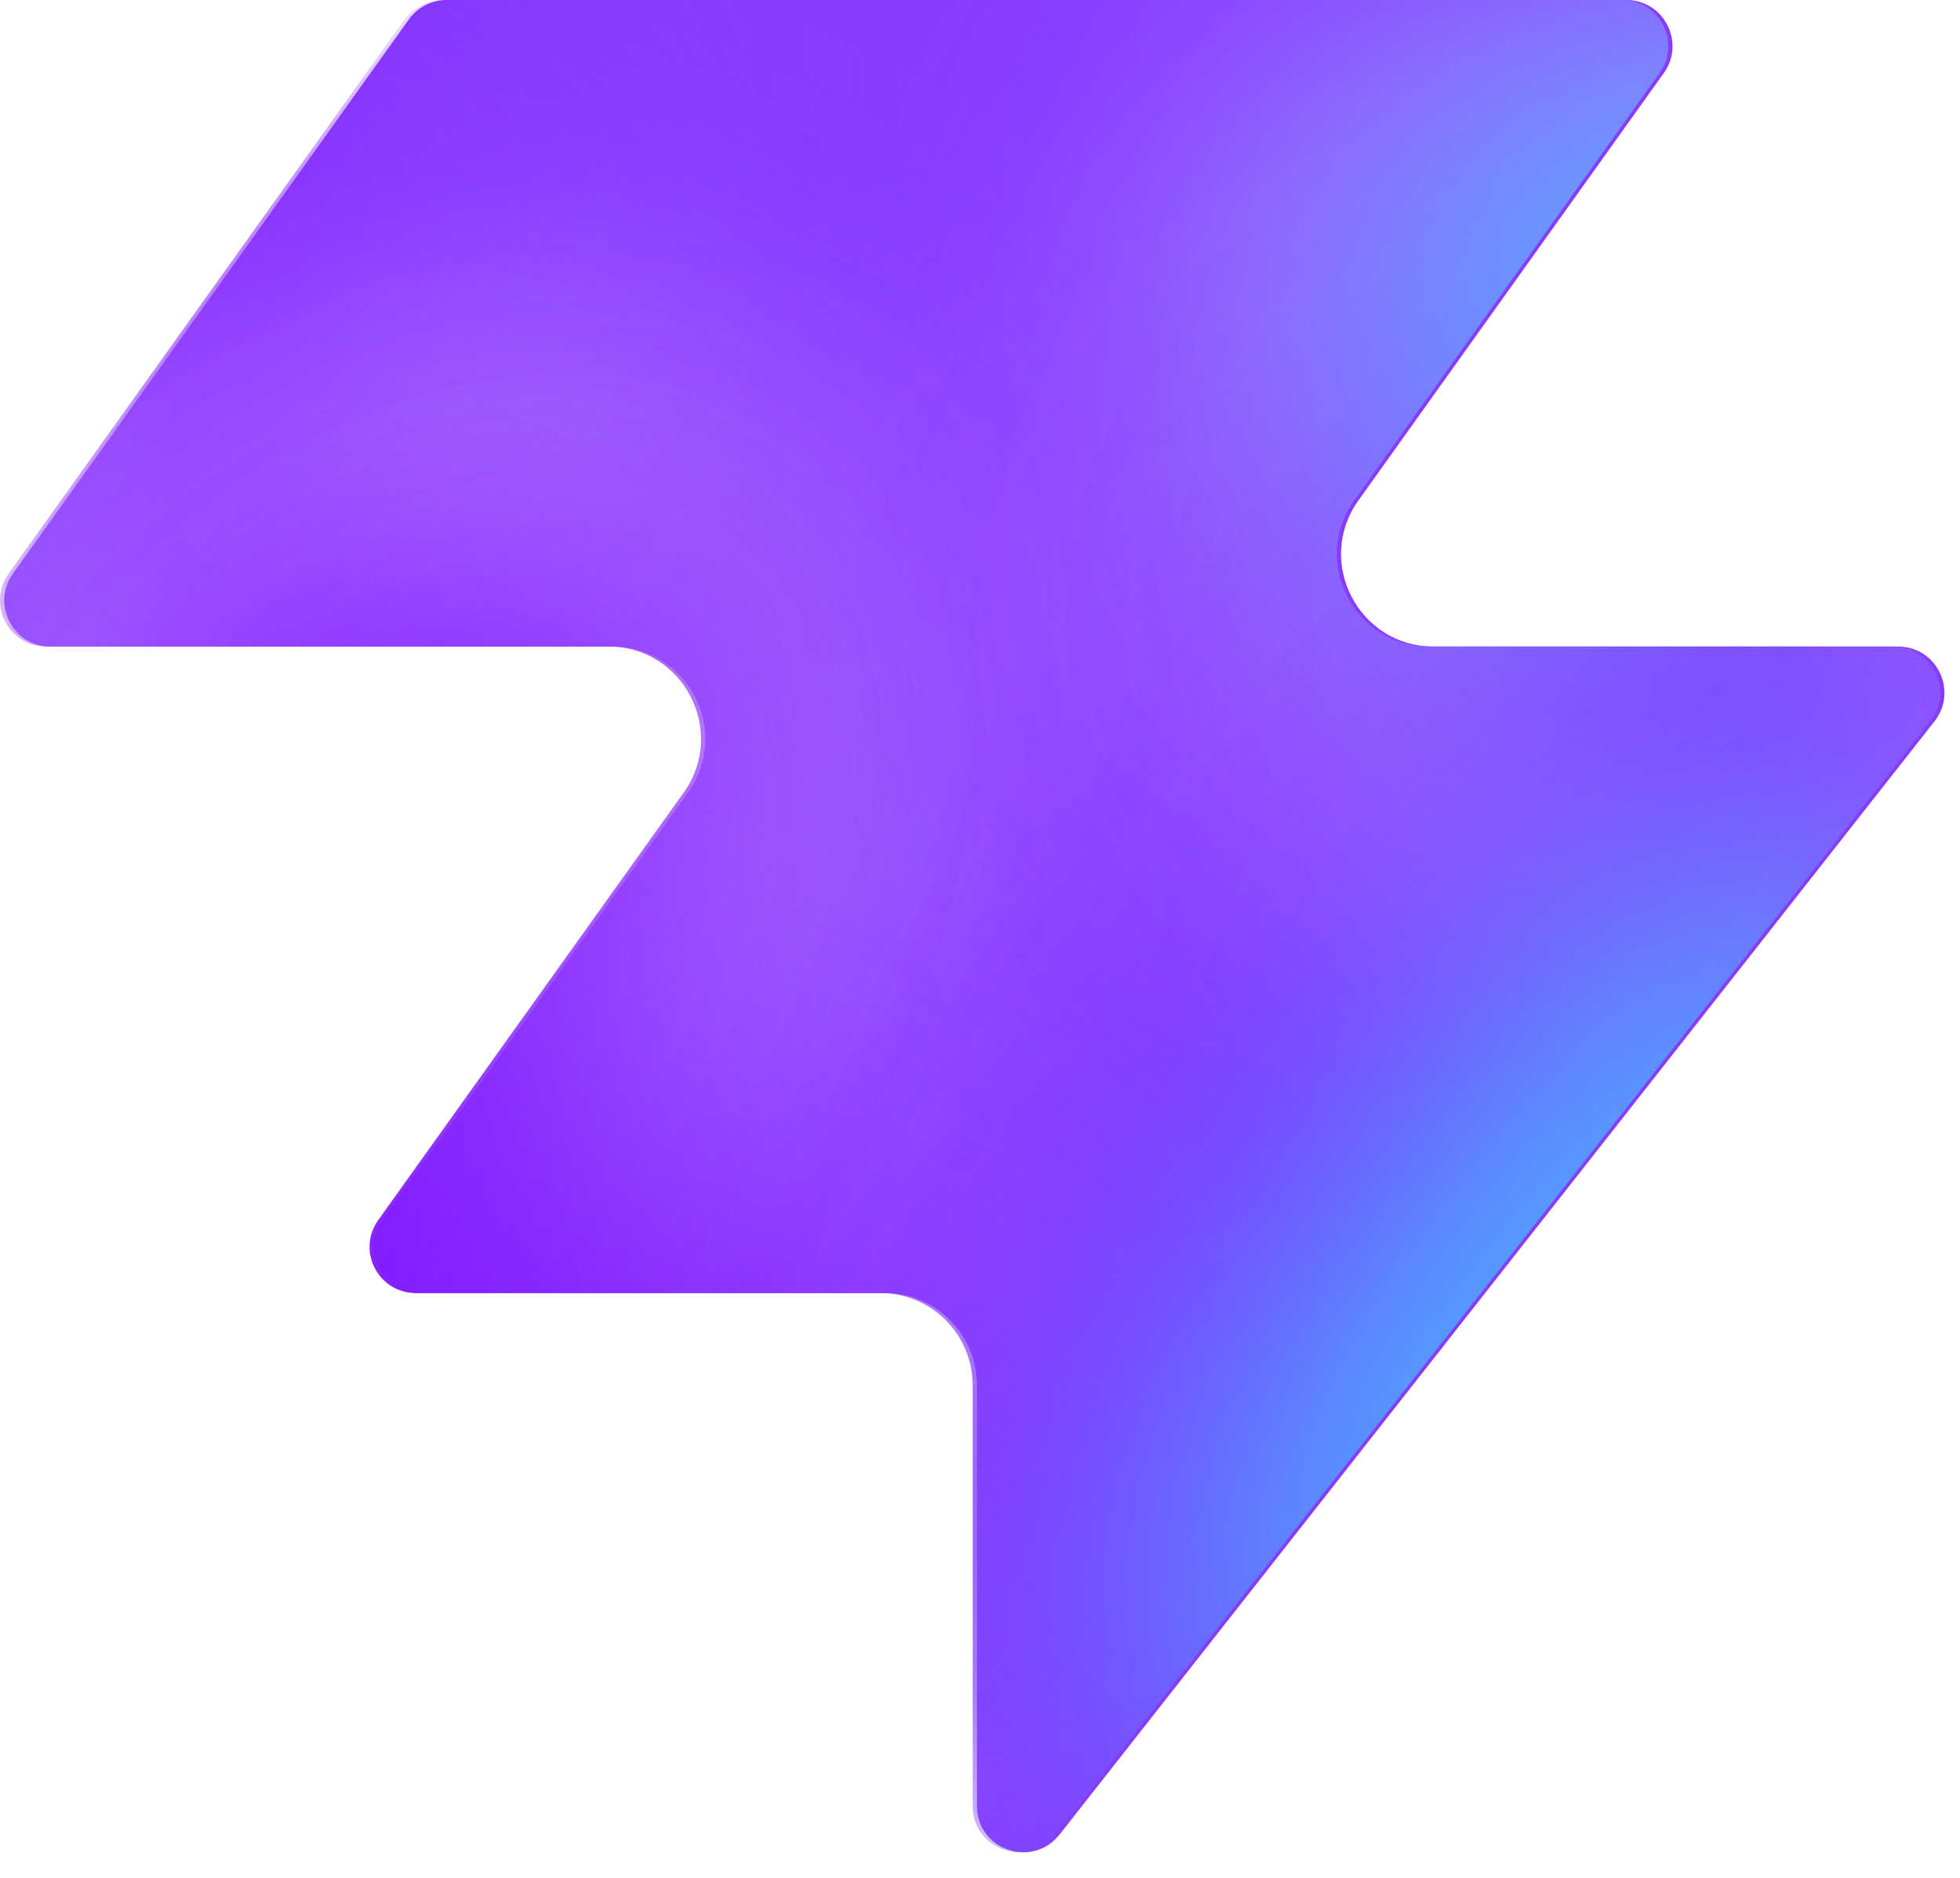
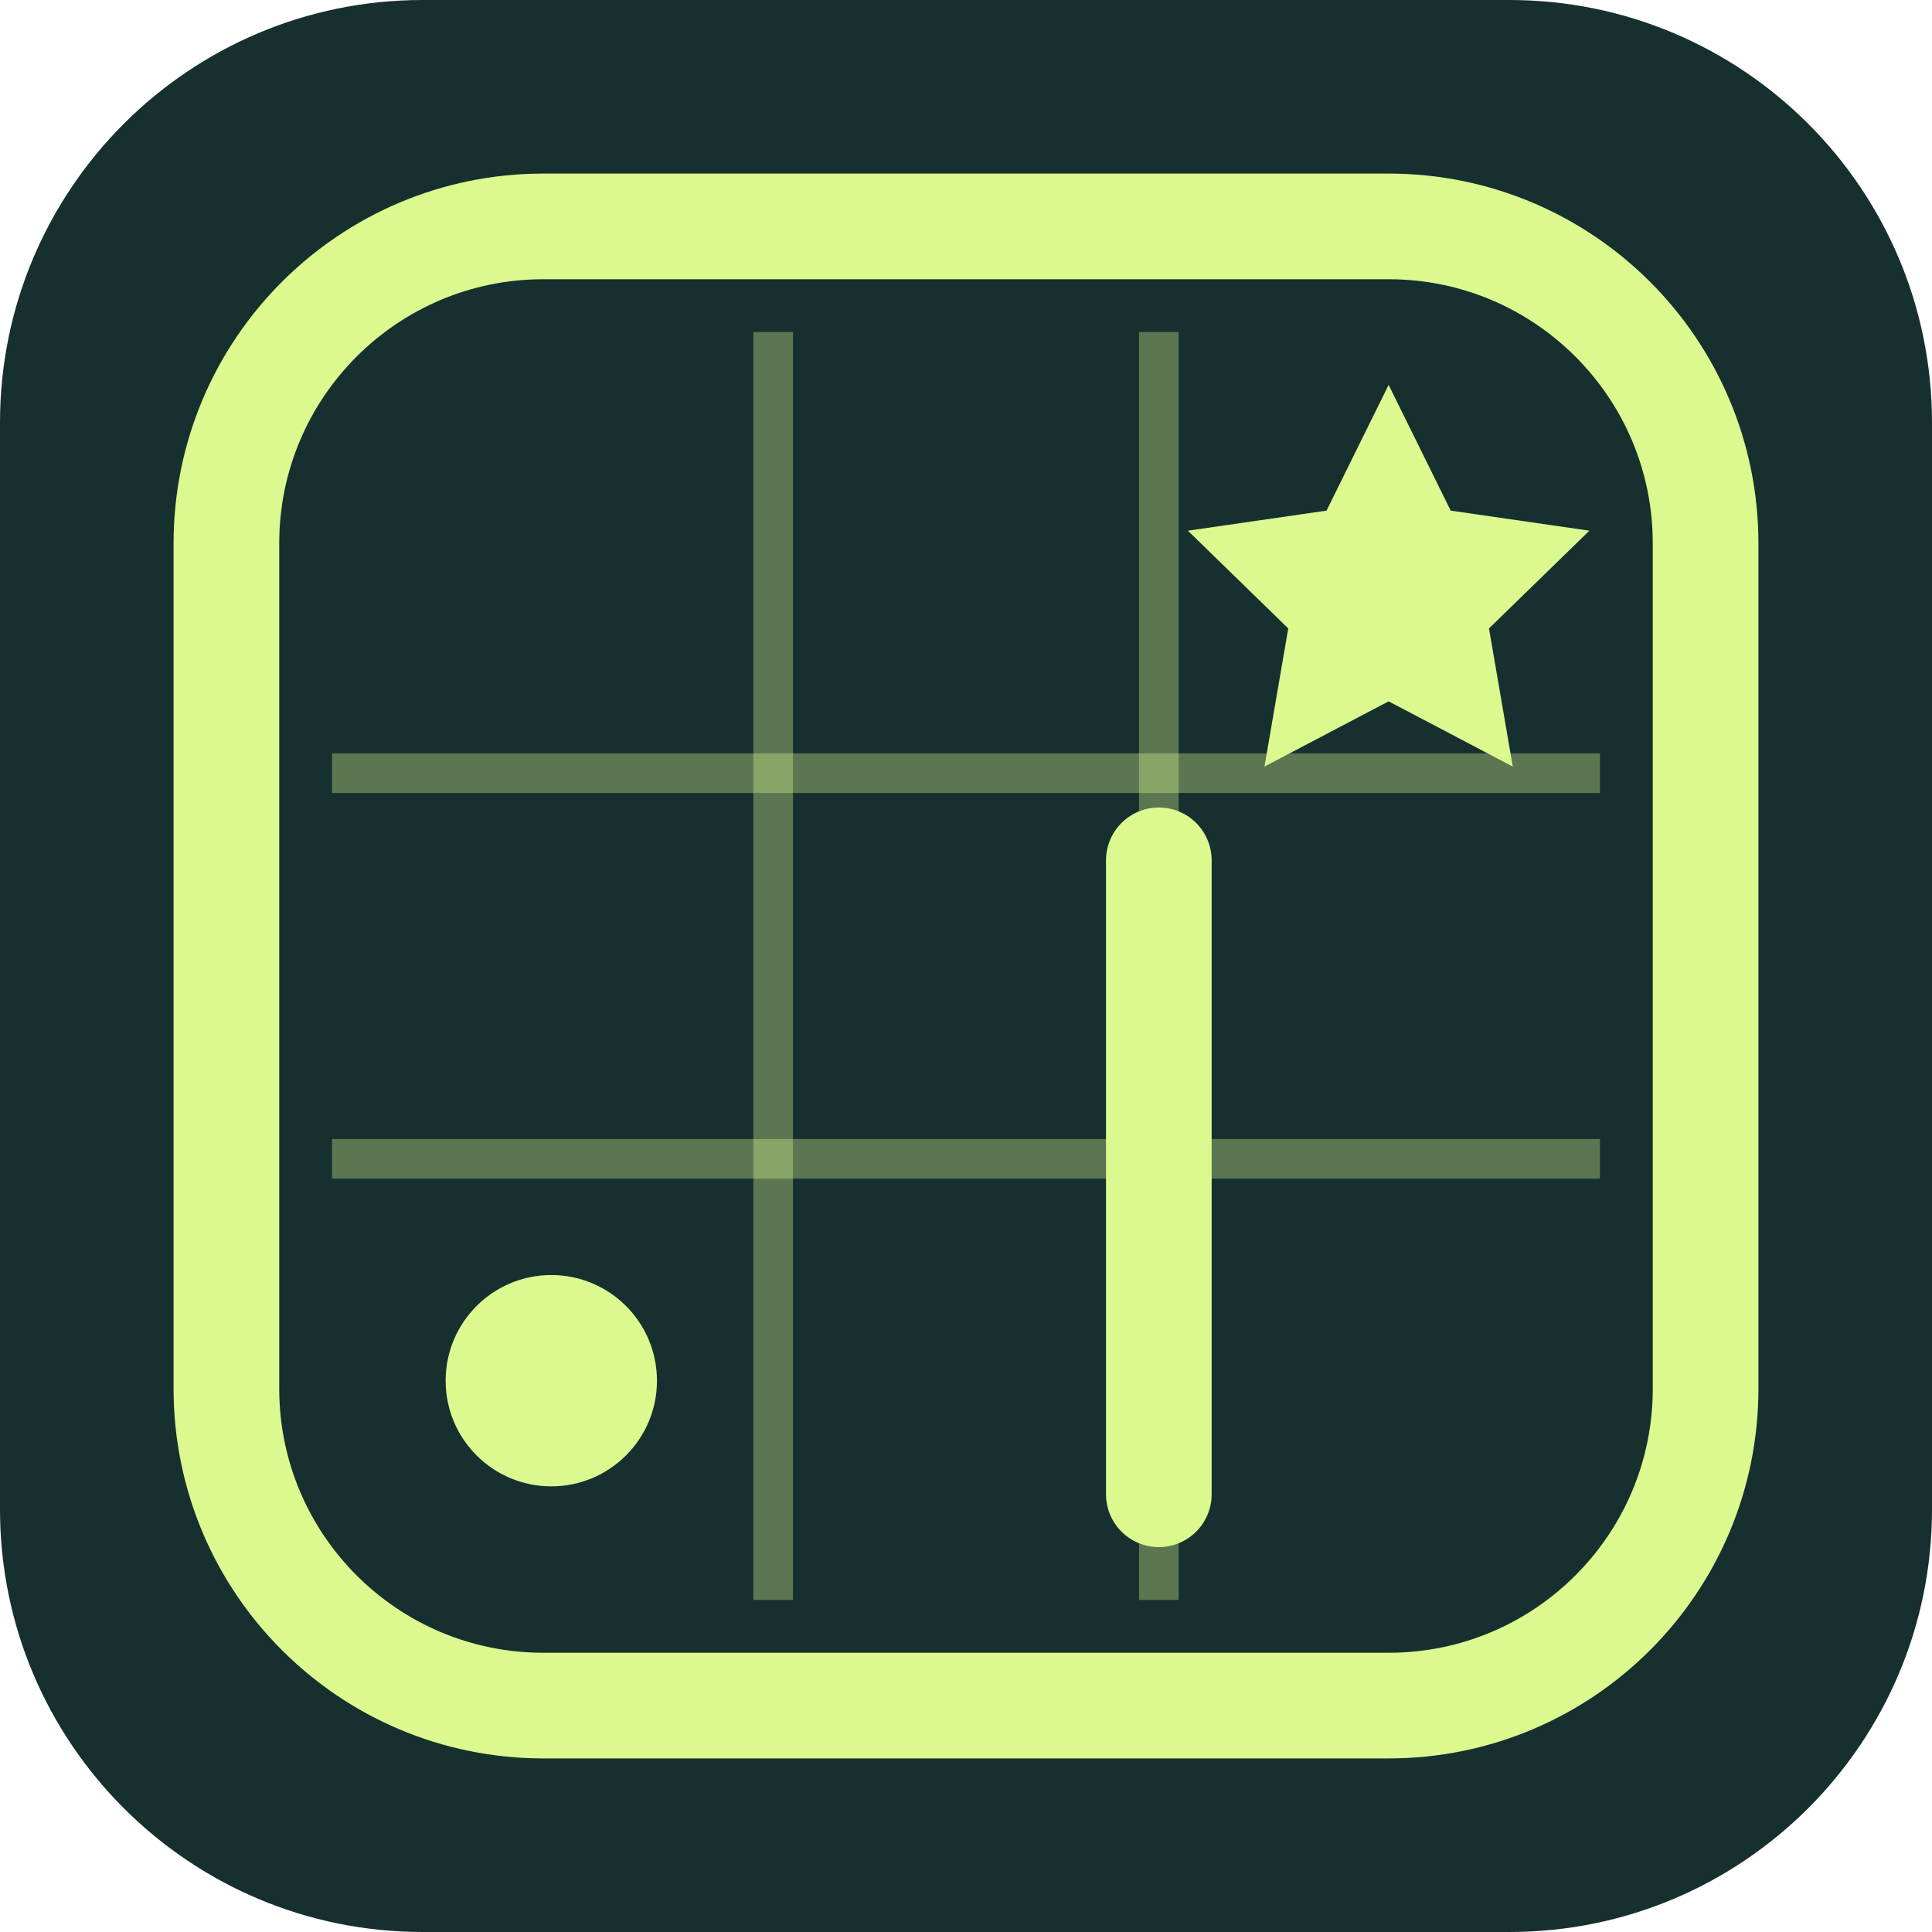
- <svg xmlns="http://www.w3.org/2000/svg" width="48" height="46" fill="none" viewBox="0 0 48 46">
-   <path fill="#863bff" d="M25.946 44.938c-.664.845-2.021.375-2.021-.698V33.937a2.26 2.26 0 0 0-2.262-2.262H10.287c-.92 0-1.456-1.04-.92-1.788l7.48-10.471c1.07-1.497 0-3.578-1.842-3.578H1.237c-.92 0-1.456-1.04-.92-1.788L10.013.474c.214-.297.556-.474.92-.474h28.894c.92 0 1.456 1.04.92 1.788l-7.48 10.471c-1.07 1.498 0 3.579 1.842 3.579h11.377c.943 0 1.473 1.088.89 1.83L25.947 44.94z" style="fill:#863bff;fill:color(display-p3 .525 .23 1);fill-opacity:1" />
-   <mask id="a" width="48" height="46" x="0" y="0" maskUnits="userSpaceOnUse" style="mask-type:alpha">
-     <path fill="#000" d="M25.842 44.938c-.664.844-2.021.375-2.021-.698V33.937a2.26 2.26 0 0 0-2.262-2.262H10.183c-.92 0-1.456-1.04-.92-1.788l7.48-10.471c1.07-1.498 0-3.579-1.842-3.579H1.133c-.92 0-1.456-1.04-.92-1.787L9.91.473c.214-.297.556-.474.92-.474h28.894c.92 0 1.456 1.04.92 1.788l-7.48 10.471c-1.07 1.498 0 3.578 1.842 3.578h11.377c.943 0 1.473 1.088.89 1.832L25.843 44.94z" style="fill:#000;fill-opacity:1" />
-   </mask>
-   <g mask="url(#a)">
-     <g filter="url(#b)">
-       <ellipse cx="5.508" cy="14.704" fill="#ede6ff" rx="5.508" ry="14.704" style="fill:#ede6ff;fill:color(display-p3 .927 .903 1);fill-opacity:1" transform="matrix(.00324 1 1 -.00324 -4.47 31.516)" />
+ <svg xmlns="http://www.w3.org/2000/svg" width="64" height="64" viewBox="0 0 64 64">
+   <rect width="64" height="64" rx="14" fill="#16302f" />
+   <g transform="translate(4 4) scale(0.875)">
+     <rect x="4" y="4" width="56" height="56" rx="12" fill="none" stroke="#dcf98f" stroke-width="4" />
+     <g stroke="#dcf98f" stroke-opacity="0.35" stroke-width="1.5">
+       <line x1="24.7" y1="8" x2="24.7" y2="56" />
+       <line x1="8" y1="24.7" x2="56" y2="24.7" />
+       <line x1="39.3" y1="8" x2="39.3" y2="56" />
+       <line x1="8" y1="39.3" x2="56" y2="39.3" />
    </g>
-     <g filter="url(#c)">
-       <ellipse cx="10.399" cy="29.851" fill="#ede6ff" rx="10.399" ry="29.851" style="fill:#ede6ff;fill:color(display-p3 .927 .903 1);fill-opacity:1" transform="matrix(.00324 1 1 -.00324 -39.328 7.883)" />
-     </g>
-     <g filter="url(#d)">
-       <ellipse cx="5.508" cy="30.487" fill="#7e14ff" rx="5.508" ry="30.487" style="fill:#7e14ff;fill:color(display-p3 .492 .077 1);fill-opacity:1" transform="rotate(89.814 -25.913 -14.639)scale(1 -1)" />
-     </g>
-     <g filter="url(#e)">
-       <ellipse cx="5.508" cy="30.599" fill="#7e14ff" rx="5.508" ry="30.599" style="fill:#7e14ff;fill:color(display-p3 .492 .077 1);fill-opacity:1" transform="rotate(89.814 -32.644 -3.334)scale(1 -1)" />
-     </g>
-     <g filter="url(#f)">
-       <ellipse cx="5.508" cy="30.599" fill="#7e14ff" rx="5.508" ry="30.599" style="fill:#7e14ff;fill:color(display-p3 .492 .077 1);fill-opacity:1" transform="matrix(.00324 1 1 -.00324 -34.34 30.47)" />
-     </g>
-     <g filter="url(#g)">
-       <ellipse cx="14.072" cy="22.078" fill="#ede6ff" rx="14.072" ry="22.078" style="fill:#ede6ff;fill:color(display-p3 .927 .903 1);fill-opacity:1" transform="rotate(93.35 24.506 48.493)scale(-1 1)" />
-     </g>
-     <g filter="url(#h)">
-       <ellipse cx="3.47" cy="21.501" fill="#7e14ff" rx="3.47" ry="21.501" style="fill:#7e14ff;fill:color(display-p3 .492 .077 1);fill-opacity:1" transform="rotate(89.009 28.708 47.59)scale(-1 1)" />
-     </g>
-     <g filter="url(#i)">
-       <ellipse cx="3.47" cy="21.501" fill="#7e14ff" rx="3.47" ry="21.501" style="fill:#7e14ff;fill:color(display-p3 .492 .077 1);fill-opacity:1" transform="rotate(89.009 28.708 47.59)scale(-1 1)" />
-     </g>
-     <g filter="url(#j)">
-       <ellipse cx=".387" cy="8.972" fill="#7e14ff" rx="4.407" ry="29.108" style="fill:#7e14ff;fill:color(display-p3 .492 .077 1);fill-opacity:1" transform="rotate(39.51 .387 8.972)" />
-     </g>
-     <g filter="url(#k)">
-       <ellipse cx="47.523" cy="-6.092" fill="#7e14ff" rx="4.407" ry="29.108" style="fill:#7e14ff;fill:color(display-p3 .492 .077 1);fill-opacity:1" transform="rotate(37.892 47.523 -6.092)" />
-     </g>
-     <g filter="url(#l)">
-       <ellipse cx="41.412" cy="6.333" fill="#47bfff" rx="5.971" ry="9.665" style="fill:#47bfff;fill:color(display-p3 .28 .748 1);fill-opacity:1" transform="rotate(37.892 41.412 6.333)" />
-     </g>
-     <g filter="url(#m)">
-       <ellipse cx="-1.879" cy="38.332" fill="#7e14ff" rx="4.407" ry="29.108" style="fill:#7e14ff;fill:color(display-p3 .492 .077 1);fill-opacity:1" transform="rotate(37.892 -1.88 38.332)" />
-     </g>
-     <g filter="url(#n)">
-       <ellipse cx="-1.879" cy="38.332" fill="#7e14ff" rx="4.407" ry="29.108" style="fill:#7e14ff;fill:color(display-p3 .492 .077 1);fill-opacity:1" transform="rotate(37.892 -1.88 38.332)" />
-     </g>
-     <g filter="url(#o)">
-       <ellipse cx="35.651" cy="29.907" fill="#7e14ff" rx="4.407" ry="29.108" style="fill:#7e14ff;fill:color(display-p3 .492 .077 1);fill-opacity:1" transform="rotate(37.892 35.651 29.907)" />
-     </g>
-     <g filter="url(#p)">
-       <ellipse cx="38.418" cy="32.4" fill="#47bfff" rx="5.971" ry="15.297" style="fill:#47bfff;fill:color(display-p3 .28 .748 1);fill-opacity:1" transform="rotate(37.892 38.418 32.4)" />
-     </g>
+     <line x1="39.3" y1="28" x2="39.3" y2="52" stroke="#dcf98f" stroke-width="4" stroke-linecap="round" />
+     <path d="M48 11.5l2.35 4.76 5.25.76-3.8 3.7.9 5.23L48 23.48l-4.7 2.47.9-5.23-3.8-3.7 5.25-.76z" transform="translate(0 -1.5)" fill="#dcf98f" />
+     <circle cx="16.3" cy="47.7" r="4" fill="#dcf98f" />
  </g>
-   <defs>
-     <filter id="b" width="60.045" height="41.654" x="-19.77" y="16.149" color-interpolation-filters="sRGB" filterUnits="userSpaceOnUse">
-       <feFlood flood-opacity="0" result="BackgroundImageFix" />
-       <feBlend in="SourceGraphic" in2="BackgroundImageFix" result="shape" />
-       <feGaussianBlur result="effect1_foregroundBlur_2002_17158" stdDeviation="7.659" />
-     </filter>
-     <filter id="c" width="90.34" height="51.437" x="-54.613" y="-7.533" color-interpolation-filters="sRGB" filterUnits="userSpaceOnUse">
-       <feFlood flood-opacity="0" result="BackgroundImageFix" />
-       <feBlend in="SourceGraphic" in2="BackgroundImageFix" result="shape" />
-       <feGaussianBlur result="effect1_foregroundBlur_2002_17158" stdDeviation="7.659" />
-     </filter>
-     <filter id="d" width="79.355" height="29.4" x="-49.64" y="2.03" color-interpolation-filters="sRGB" filterUnits="userSpaceOnUse">
-       <feFlood flood-opacity="0" result="BackgroundImageFix" />
-       <feBlend in="SourceGraphic" in2="BackgroundImageFix" result="shape" />
-       <feGaussianBlur result="effect1_foregroundBlur_2002_17158" stdDeviation="4.596" />
-     </filter>
-     <filter id="e" width="79.579" height="29.4" x="-45.045" y="20.029" color-interpolation-filters="sRGB" filterUnits="userSpaceOnUse">
-       <feFlood flood-opacity="0" result="BackgroundImageFix" />
-       <feBlend in="SourceGraphic" in2="BackgroundImageFix" result="shape" />
-       <feGaussianBlur result="effect1_foregroundBlur_2002_17158" stdDeviation="4.596" />
-     </filter>
-     <filter id="f" width="79.579" height="29.4" x="-43.513" y="21.178" color-interpolation-filters="sRGB" filterUnits="userSpaceOnUse">
-       <feFlood flood-opacity="0" result="BackgroundImageFix" />
-       <feBlend in="SourceGraphic" in2="BackgroundImageFix" result="shape" />
-       <feGaussianBlur result="effect1_foregroundBlur_2002_17158" stdDeviation="4.596" />
-     </filter>
-     <filter id="g" width="74.749" height="58.852" x="15.756" y="-17.901" color-interpolation-filters="sRGB" filterUnits="userSpaceOnUse">
-       <feFlood flood-opacity="0" result="BackgroundImageFix" />
-       <feBlend in="SourceGraphic" in2="BackgroundImageFix" result="shape" />
-       <feGaussianBlur result="effect1_foregroundBlur_2002_17158" stdDeviation="7.659" />
-     </filter>
-     <filter id="h" width="61.377" height="25.362" x="23.548" y="2.284" color-interpolation-filters="sRGB" filterUnits="userSpaceOnUse">
-       <feFlood flood-opacity="0" result="BackgroundImageFix" />
-       <feBlend in="SourceGraphic" in2="BackgroundImageFix" result="shape" />
-       <feGaussianBlur result="effect1_foregroundBlur_2002_17158" stdDeviation="4.596" />
-     </filter>
-     <filter id="i" width="61.377" height="25.362" x="23.548" y="2.284" color-interpolation-filters="sRGB" filterUnits="userSpaceOnUse">
-       <feFlood flood-opacity="0" result="BackgroundImageFix" />
-       <feBlend in="SourceGraphic" in2="BackgroundImageFix" result="shape" />
-       <feGaussianBlur result="effect1_foregroundBlur_2002_17158" stdDeviation="4.596" />
-     </filter>
-     <filter id="j" width="56.045" height="63.649" x="-27.636" y="-22.853" color-interpolation-filters="sRGB" filterUnits="userSpaceOnUse">
-       <feFlood flood-opacity="0" result="BackgroundImageFix" />
-       <feBlend in="SourceGraphic" in2="BackgroundImageFix" result="shape" />
-       <feGaussianBlur result="effect1_foregroundBlur_2002_17158" stdDeviation="4.596" />
-     </filter>
-     <filter id="k" width="54.814" height="64.646" x="20.116" y="-38.415" color-interpolation-filters="sRGB" filterUnits="userSpaceOnUse">
-       <feFlood flood-opacity="0" result="BackgroundImageFix" />
-       <feBlend in="SourceGraphic" in2="BackgroundImageFix" result="shape" />
-       <feGaussianBlur result="effect1_foregroundBlur_2002_17158" stdDeviation="4.596" />
-     </filter>
-     <filter id="l" width="33.541" height="35.313" x="24.641" y="-11.323" color-interpolation-filters="sRGB" filterUnits="userSpaceOnUse">
-       <feFlood flood-opacity="0" result="BackgroundImageFix" />
-       <feBlend in="SourceGraphic" in2="BackgroundImageFix" result="shape" />
-       <feGaussianBlur result="effect1_foregroundBlur_2002_17158" stdDeviation="4.596" />
-     </filter>
-     <filter id="m" width="54.814" height="64.646" x="-29.286" y="6.009" color-interpolation-filters="sRGB" filterUnits="userSpaceOnUse">
-       <feFlood flood-opacity="0" result="BackgroundImageFix" />
-       <feBlend in="SourceGraphic" in2="BackgroundImageFix" result="shape" />
-       <feGaussianBlur result="effect1_foregroundBlur_2002_17158" stdDeviation="4.596" />
-     </filter>
-     <filter id="n" width="54.814" height="64.646" x="-29.286" y="6.009" color-interpolation-filters="sRGB" filterUnits="userSpaceOnUse">
-       <feFlood flood-opacity="0" result="BackgroundImageFix" />
-       <feBlend in="SourceGraphic" in2="BackgroundImageFix" result="shape" />
-       <feGaussianBlur result="effect1_foregroundBlur_2002_17158" stdDeviation="4.596" />
-     </filter>
-     <filter id="o" width="54.814" height="64.646" x="8.244" y="-2.416" color-interpolation-filters="sRGB" filterUnits="userSpaceOnUse">
-       <feFlood flood-opacity="0" result="BackgroundImageFix" />
-       <feBlend in="SourceGraphic" in2="BackgroundImageFix" result="shape" />
-       <feGaussianBlur result="effect1_foregroundBlur_2002_17158" stdDeviation="4.596" />
-     </filter>
-     <filter id="p" width="39.409" height="43.623" x="18.713" y="10.588" color-interpolation-filters="sRGB" filterUnits="userSpaceOnUse">
-       <feFlood flood-opacity="0" result="BackgroundImageFix" />
-       <feBlend in="SourceGraphic" in2="BackgroundImageFix" result="shape" />
-       <feGaussianBlur result="effect1_foregroundBlur_2002_17158" stdDeviation="4.596" />
-     </filter>
-   </defs>
</svg>
